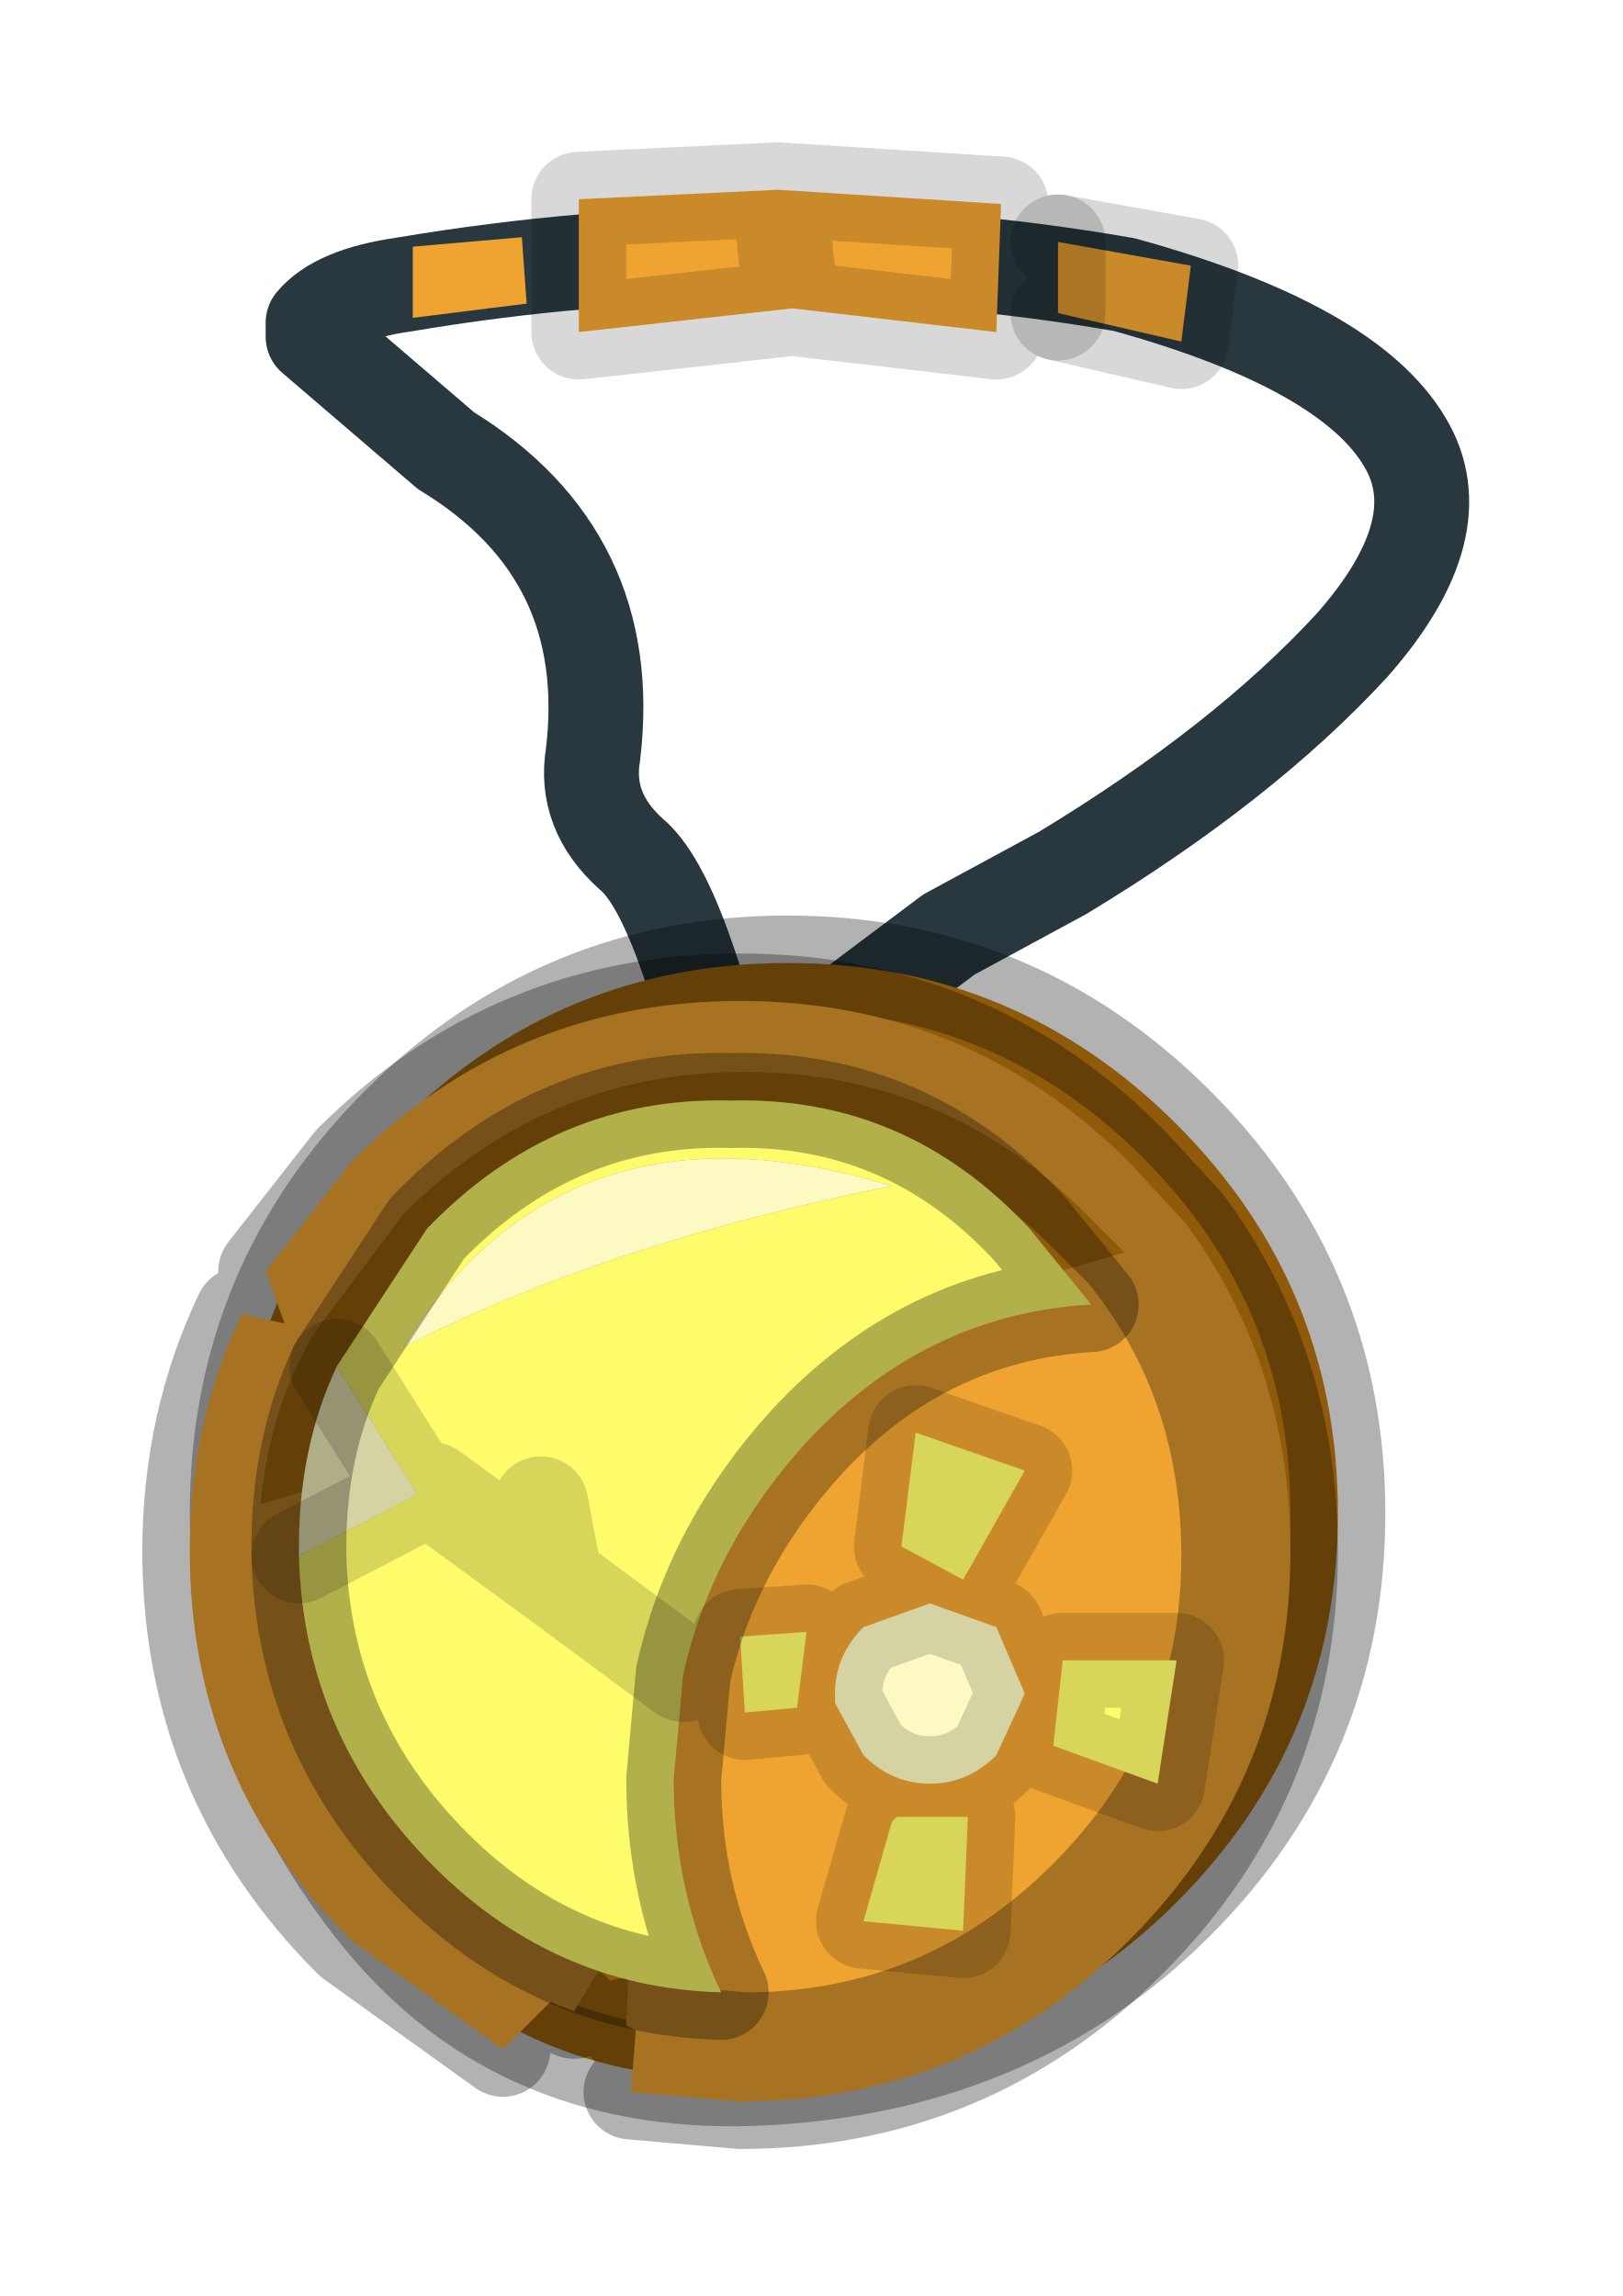
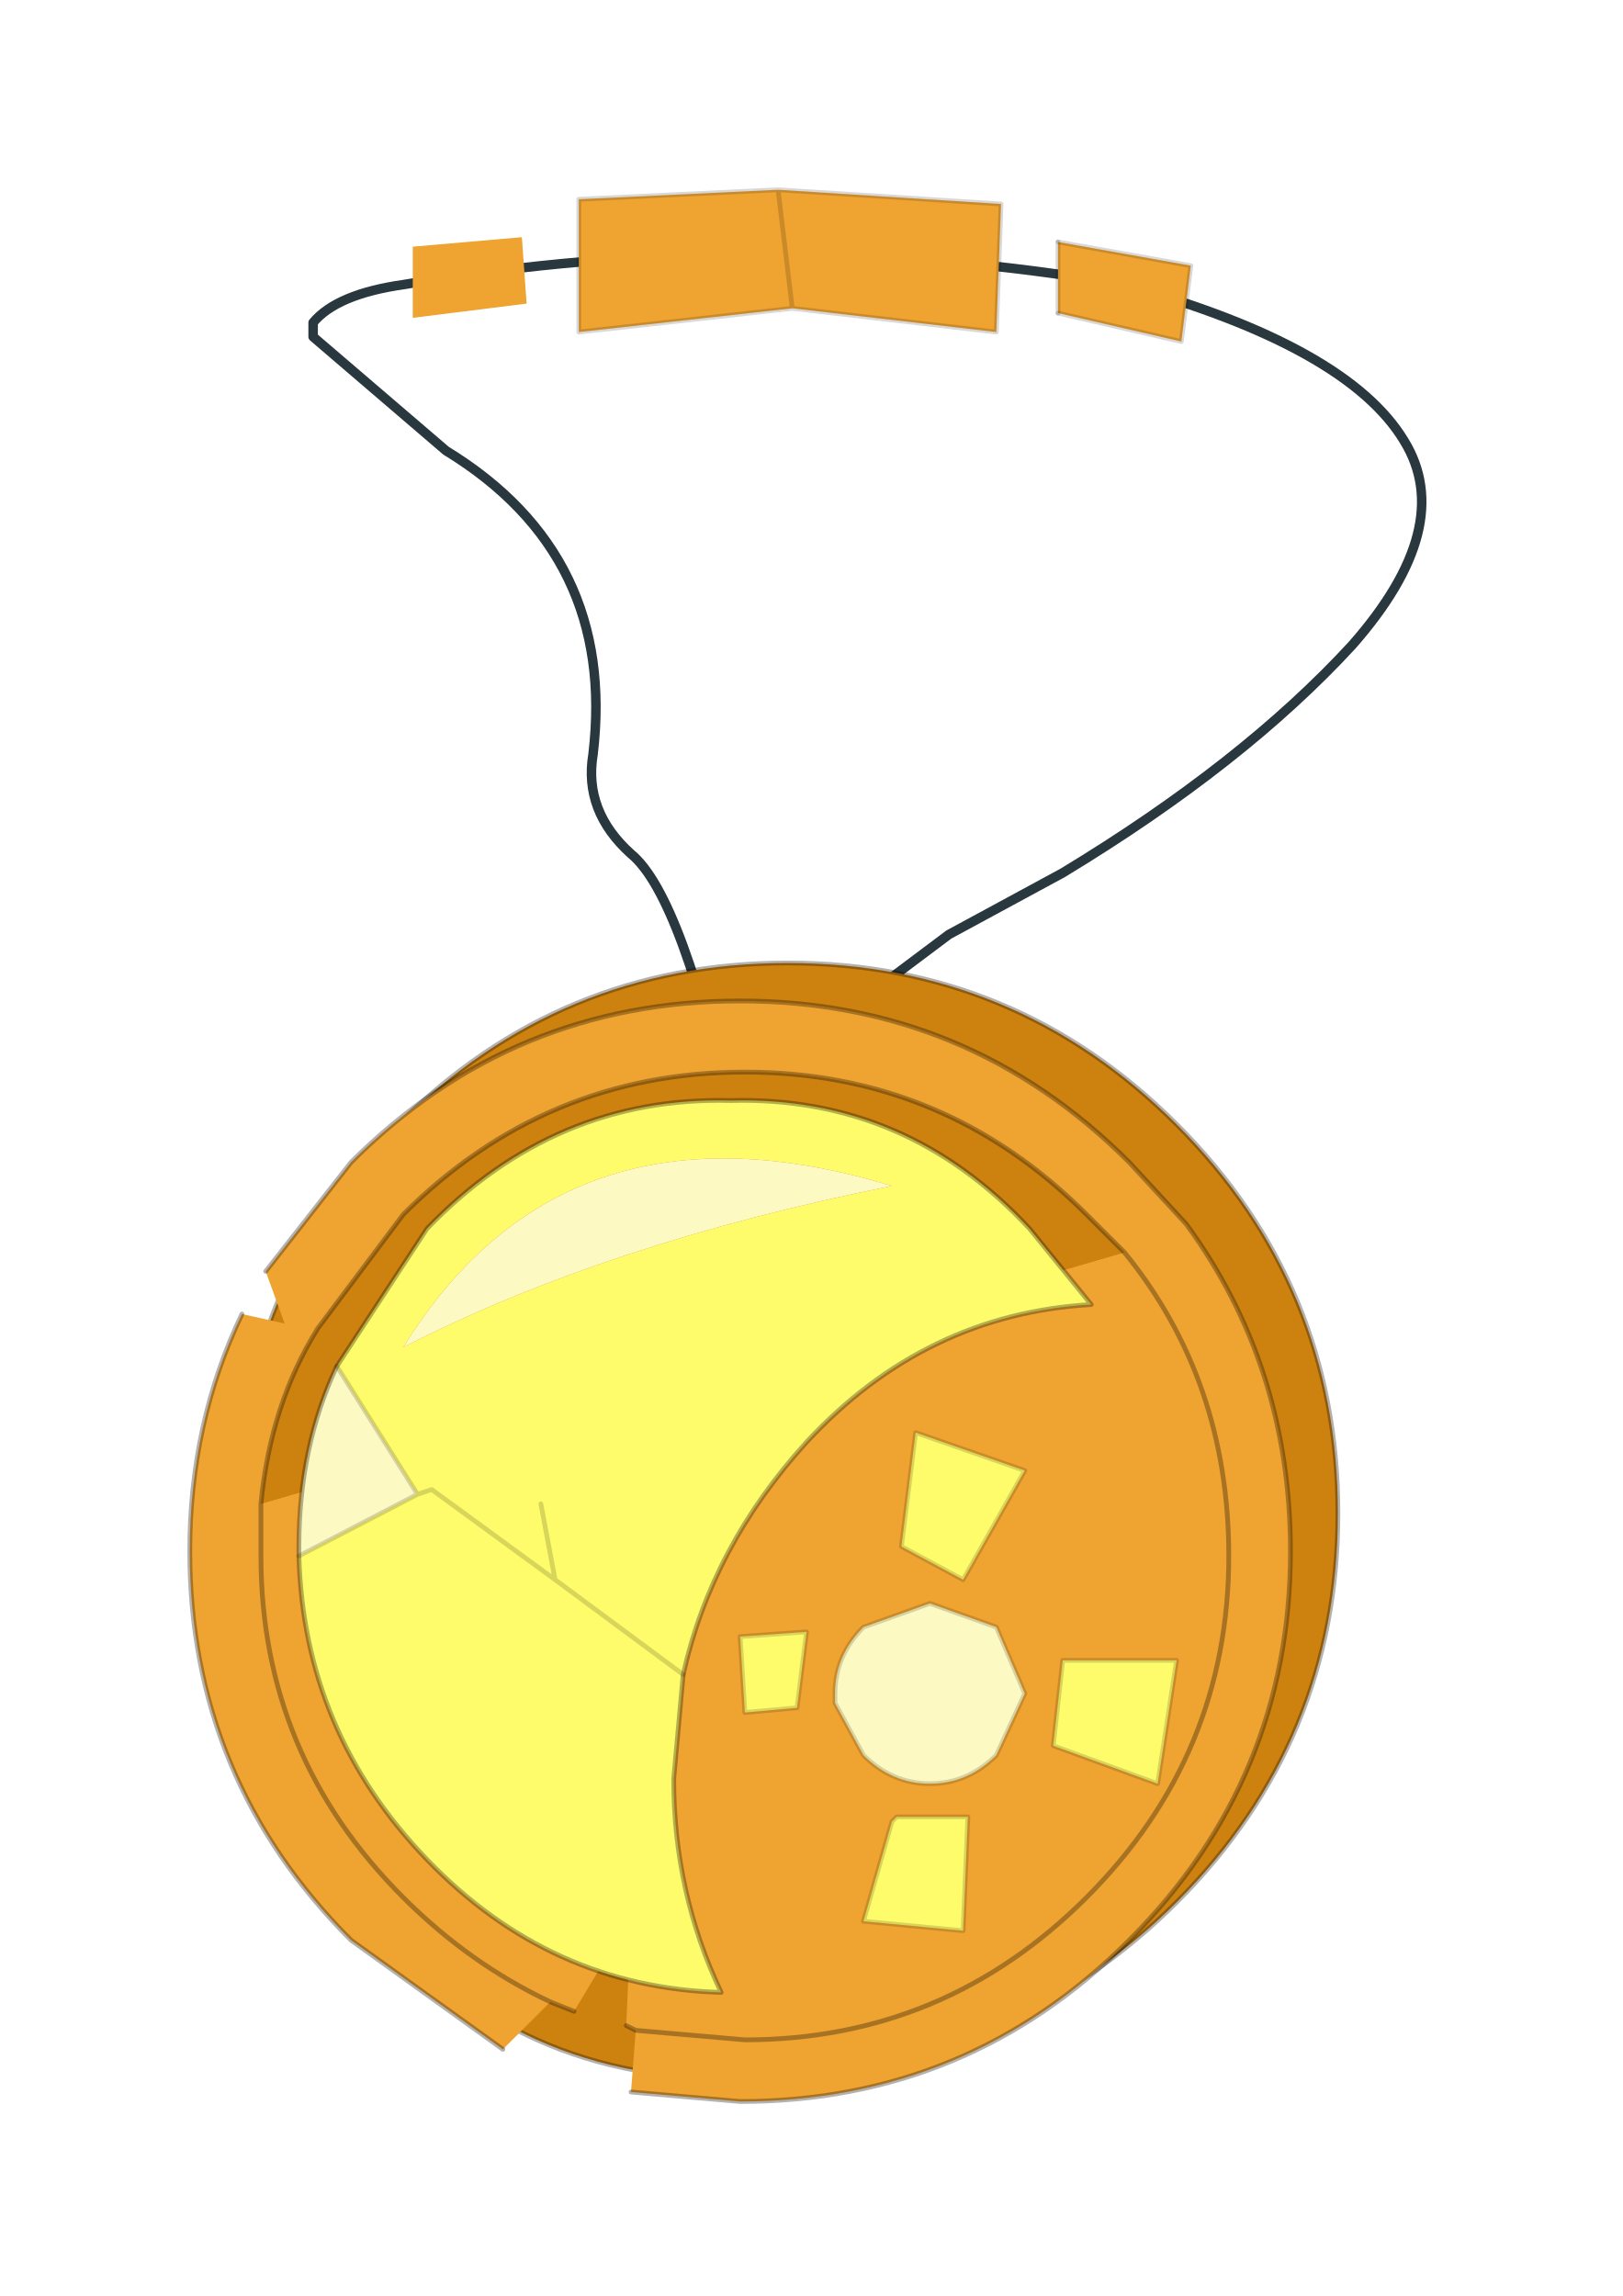
<svg xmlns="http://www.w3.org/2000/svg" xmlns:xlink="http://www.w3.org/1999/xlink" width="17.1" height="24.2" viewBox="258.6 186.5 17.1 24.2">
  <g transform="matrix(1, 0, 0, 1, 0, 0)">
    <use xlink:href="#object-0" width="0.9" height="0.45" transform="matrix(1, 0, 0, 1, 261.25, 201.45)" />
    <use xlink:href="#object-1" width="13.05" height="20.15" transform="matrix(1, 0, 0, 1, 260.6, 188.5)" />
  </g>
  <defs>
    <g transform="matrix(1, 0, 0, 1, -261.25, -201.45)" id="object-0">
-       <path fill="none" stroke="#66ff00" vector-effect="non-scaling-stroke" stroke-width="1" stroke-linecap="round" stroke-linejoin="round" d="M261.25 201.9L262.15 201.45" />
+       <path fill="none" stroke="#66ff00" vector-effect="non-scaling-stroke" stroke-width="0.05" stroke-linecap="round" stroke-linejoin="round" d="M261.25 201.9L262.15 201.45" />
    </g>
    <g transform="matrix(1, 0, 0, 1, 6.15, 16.75)" id="object-1">
-       <path fill="none" stroke="#28383e" vector-effect="non-scaling-stroke" stroke-width="1" stroke-linecap="round" stroke-linejoin="round" d="M-0.4 -6.75Q-0.95 -9.3 -1.5 -9.75Q-2 -10.2 -1.9 -10.8Q-1.65 -12.9 -3.45 -14L-4.85 -15.2L-4.85 -15.35Q-4.6 -15.65 -3.9 -15.75Q-0.05 -16.4 3.7 -15.75Q6.05 -15.1 6.65 -14.1Q7.2 -13.2 6.1 -11.95Q4.95 -10.7 3.05 -9.55L1.85 -8.9L0.45 -7.85" />
+       <path fill="none" stroke="#28383e" vector-effect="non-scaling-stroke" stroke-width="0.1" stroke-linecap="round" stroke-linejoin="round" d="M-0.4 -6.75Q-0.95 -9.3 -1.5 -9.75Q-2 -10.2 -1.9 -10.8Q-1.65 -12.9 -3.45 -14L-4.85 -15.2L-4.85 -15.35Q-4.6 -15.65 -3.9 -15.75Q-0.05 -16.4 3.7 -15.75Q6.05 -15.1 6.65 -14.1Q7.2 -13.2 6.1 -11.95Q4.95 -10.7 3.05 -9.55L1.85 -8.9L0.45 -7.85" />
      <path fill-rule="evenodd" fill="#cd8210" stroke="none" d="M5.95 -2.8Q5.95 -0.4 4.25 1.3Q2.55 3 -0.05 3.15Q-2.65 3.3 -4.15 1.45Q-5.65 -0.4 -5.65 -2.8Q-5.65 -5.2 -3.95 -6.9Q-2.25 -8.6 0.15 -8.6Q2.55 -8.6 4.25 -6.9Q5.95 -5.2 5.95 -2.8" />
-       <path fill="none" stroke="#000000" stroke-opacity="0.302" vector-effect="non-scaling-stroke" stroke-width="1" stroke-linecap="round" stroke-linejoin="round" d="M5.95 -2.8Q5.95 -0.4 4.25 1.3Q2.55 3 -0.05 3.15Q-2.65 3.3 -4.15 1.45Q-5.65 -0.4 -5.65 -2.8Q-5.65 -5.2 -3.95 -6.9Q-2.25 -8.6 0.15 -8.6Q2.55 -8.6 4.25 -6.9Q5.95 -5.2 5.95 -2.8" />
+       <path fill="none" stroke="#000000" stroke-opacity="0.302" vector-effect="non-scaling-stroke" stroke-width="0.05" stroke-linecap="round" stroke-linejoin="round" d="M5.95 -2.8Q5.95 -0.4 4.25 1.3Q2.55 3 -0.05 3.15Q-2.65 3.3 -4.15 1.45Q-5.65 -0.4 -5.65 -2.8Q-5.65 -5.2 -3.95 -6.9Q-2.25 -8.6 0.15 -8.6Q2.55 -8.6 4.25 -6.9Q5.95 -5.2 5.95 -2.8" />
      <path fill-rule="evenodd" fill="#efa330" stroke="none" d="M-5.35 -5.35L-4.45 -6.5Q-2.75 -8.2 -0.35 -8.2Q2.05 -8.2 3.75 -6.5L4.35 -5.85Q5.45 -4.35 5.45 -2.4Q5.45 0 3.75 1.7Q2.05 3.4 -0.35 3.4L-1.5 3.3L-1.45 2.65L-1.55 2.6L-1.5 1.45L-2.1 2.45L-2.35 2.35L-2.85 2.85L-4.45 1.7Q-6.15 0 -6.15 -2.4Q-6.15 -3.75 -5.6 -4.9L-5.15 -4.8L-5.35 -5.35M-1.45 2.65L-0.3 2.75Q1.8 2.75 3.3 1.25Q4.8 -0.25 4.8 -2.35Q4.8 -4.2 3.7 -5.55Q4.8 -4.2 4.8 -2.35Q4.8 -0.25 3.3 1.25Q1.8 2.75 -0.3 2.75L-1.45 2.65M3.7 -5.55L3.3 -5.95Q1.8 -7.45 -0.3 -7.45Q-2.4 -7.45 -3.9 -5.95L-4.8 -4.75Q-5.3 -3.95 -5.4 -2.9L3.7 -5.55M-2.35 2.35Q-3.2 1.95 -3.9 1.25Q-5.4 -0.25 -5.4 -2.35L-5.4 -2.9L-5.4 -2.35Q-5.4 -0.25 -3.9 1.25Q-3.2 1.95 -2.35 2.35" />
      <path fill-rule="evenodd" fill="#cd8210" stroke="none" d="M-5.4 -2.9Q-5.3 -3.95 -4.8 -4.75L-3.9 -5.95Q-2.4 -7.45 -0.3 -7.45Q1.8 -7.45 3.3 -5.95L3.7 -5.55L-5.4 -2.9" />
-       <path fill="none" stroke="#000000" stroke-opacity="0.302" vector-effect="non-scaling-stroke" stroke-width="1" stroke-linecap="round" stroke-linejoin="round" d="M-5.35 -5.35L-4.45 -6.5Q-2.75 -8.2 -0.35 -8.2Q2.05 -8.2 3.75 -6.5L4.35 -5.85Q5.45 -4.35 5.45 -2.4Q5.45 0 3.75 1.7Q2.05 3.4 -0.35 3.4L-1.5 3.3M-1.45 2.65L-1.55 2.6M-2.1 2.45L-2.35 2.35Q-3.2 1.95 -3.9 1.25Q-5.4 -0.25 -5.4 -2.35L-5.4 -2.9Q-5.3 -3.95 -4.8 -4.75L-3.9 -5.95Q-2.4 -7.45 -0.3 -7.45Q1.8 -7.45 3.3 -5.95L3.7 -5.55Q4.8 -4.2 4.8 -2.35Q4.8 -0.25 3.3 1.25Q1.8 2.75 -0.3 2.75L-1.45 2.65M-2.85 2.85L-4.45 1.7Q-6.15 0 -6.15 -2.4Q-6.15 -3.75 -5.6 -4.9" />
+       <path fill="none" stroke="#000000" stroke-opacity="0.302" vector-effect="non-scaling-stroke" stroke-width="0.05" stroke-linecap="round" stroke-linejoin="round" d="M-5.35 -5.35L-4.45 -6.5Q-2.75 -8.2 -0.35 -8.2Q2.05 -8.2 3.75 -6.5L4.35 -5.85Q5.45 -4.35 5.45 -2.4Q5.45 0 3.75 1.7Q2.05 3.4 -0.35 3.4L-1.5 3.3M-1.45 2.65L-1.55 2.6M-2.1 2.45L-2.35 2.35Q-3.2 1.95 -3.9 1.25Q-5.4 -0.25 -5.4 -2.35L-5.4 -2.9Q-5.3 -3.95 -4.8 -4.75L-3.9 -5.95Q-2.4 -7.45 -0.3 -7.45Q1.8 -7.45 3.3 -5.95L3.7 -5.55Q4.8 -4.2 4.8 -2.35Q4.8 -0.25 3.3 1.25Q1.8 2.75 -0.3 2.75L-1.45 2.65M-2.85 2.85L-4.45 1.7Q-6.15 0 -6.15 -2.4Q-6.15 -3.75 -5.6 -4.9" />
      <path fill-rule="evenodd" fill="#fffc6c" stroke="none" d="M-4.6 -4.35L-3.65 -5.8Q-2.3 -7.2 -0.45 -7.15Q1.4 -7.2 2.7 -5.8L3.35 -5Q1.6 -4.9 0.35 -3.55Q-0.65 -2.45 -0.95 -1.1L-1.05 0Q-1.05 1.2 -0.55 2.25Q-2.35 2.2 -3.65 0.85Q-4.95 -0.5 -5 -2.35L-3.75 -3L-4.6 -4.35M-2.45 -2.9L-2.3 -2.1L-3.6 -3.05L-3.75 -3L-3.6 -3.05L-2.3 -2.1L-2.45 -2.9M-2.3 -2.1L-0.95 -1.1L-2.3 -2.1M-0.3 -0.7L-0.35 -1.5L0.35 -1.55L0.25 -0.75L-0.3 -0.7M2 -2.1L1.35 -2.45L1.5 -3.65L2.65 -3.25L2 -2.1M2.95 -0.35L3.05 -1.25L4.25 -1.25L4.05 0.05L2.95 -0.35M1.25 -6.25Q-2.2 -7.3 -3.9 -4.55Q-1.75 -5.65 1.25 -6.25M2.05 0.4L2 1.6L0.95 1.5L1.25 0.45L1.3 0.4L2.05 0.4" />
      <path fill-rule="evenodd" fill="#fcf9c2" stroke="none" d="M-5 -2.35L-5 -2.45Q-5 -3.5 -4.6 -4.35L-3.75 -3L-5 -2.35M2.35 -1.6L2.65 -0.9L2.35 -0.25Q2.05 0.05 1.65 0.05Q1.25 0.05 0.95 -0.25L0.65 -0.8L0.65 -0.9Q0.65 -1.3 0.95 -1.6L1.65 -1.85L2.35 -1.6M1.25 -6.25Q-1.75 -5.65 -3.9 -4.55Q-2.2 -7.3 1.25 -6.25" />
-       <path fill="none" stroke="#000000" stroke-opacity="0.302" vector-effect="non-scaling-stroke" stroke-width="1" stroke-linecap="round" stroke-linejoin="round" d="M-4.6 -4.35L-3.65 -5.8Q-2.3 -7.2 -0.45 -7.15Q1.4 -7.2 2.7 -5.8L3.35 -5Q1.6 -4.9 0.35 -3.55Q-0.65 -2.45 -0.95 -1.1L-1.05 0Q-1.05 1.2 -0.55 2.25Q-2.35 2.2 -3.65 0.85Q-4.95 -0.5 -5 -2.35L-5 -2.45Q-5 -3.5 -4.6 -4.35" />
-       <path fill="none" stroke="#000000" stroke-opacity="0.153" vector-effect="non-scaling-stroke" stroke-width="1" stroke-linecap="round" stroke-linejoin="round" d="M-4.6 -4.35L-3.75 -3L-3.6 -3.05L-2.3 -2.1L-2.45 -2.9M-3.75 -3L-5 -2.35M-0.95 -1.1L-2.3 -2.1M-0.3 -0.7L0.25 -0.75L0.35 -1.55L-0.35 -1.5L-0.3 -0.7M2 -2.1L2.65 -3.25L1.5 -3.65L1.35 -2.45L2 -2.1M2.35 -1.6L2.65 -0.9L2.35 -0.25Q2.05 0.05 1.65 0.05Q1.25 0.05 0.95 -0.25L0.65 -0.8L0.65 -0.9Q0.65 -1.3 0.95 -1.6L1.65 -1.85L2.35 -1.6M2.95 -0.35L4.05 0.05L4.25 -1.25L3.05 -1.25L2.95 -0.35M2.05 0.4L2 1.6L0.95 1.5L1.25 0.45L1.3 0.4L2.05 0.4" />
+       <path fill="none" stroke="#000000" stroke-opacity="0.302" vector-effect="non-scaling-stroke" stroke-width="0.05" stroke-linecap="round" stroke-linejoin="round" d="M-4.6 -4.35L-3.65 -5.8Q-2.3 -7.2 -0.45 -7.15Q1.4 -7.2 2.7 -5.8L3.35 -5Q1.6 -4.9 0.35 -3.55Q-0.65 -2.45 -0.95 -1.1L-1.05 0Q-1.05 1.2 -0.55 2.25Q-2.35 2.2 -3.65 0.85Q-4.95 -0.5 -5 -2.35L-5 -2.45Q-5 -3.5 -4.6 -4.35" />
+       <path fill="none" stroke="#000000" stroke-opacity="0.153" vector-effect="non-scaling-stroke" stroke-width="0.05" stroke-linecap="round" stroke-linejoin="round" d="M-4.6 -4.35L-3.75 -3L-3.6 -3.05L-2.3 -2.1L-2.45 -2.9M-3.75 -3L-5 -2.35M-0.95 -1.1L-2.3 -2.1M-0.3 -0.7L0.25 -0.75L0.35 -1.55L-0.35 -1.5L-0.3 -0.7M2 -2.1L2.65 -3.25L1.5 -3.65L1.35 -2.45L2 -2.1M2.35 -1.6L2.65 -0.9L2.35 -0.25Q2.05 0.05 1.65 0.05Q1.25 0.05 0.95 -0.25L0.65 -0.8L0.65 -0.9Q0.65 -1.3 0.95 -1.6L1.65 -1.85L2.35 -1.6M2.95 -0.35L4.05 0.05L4.25 -1.25L3.05 -1.25L2.95 -0.35M2.05 0.4L2 1.6L0.95 1.5L1.25 0.45L1.3 0.4L2.05 0.4" />
      <path fill-rule="evenodd" fill="#efa330" stroke="none" d="M3 -16.2L4.4 -15.95L4.3 -15.15L3 -15.45L3 -16.2M0.2 -15.5L-2.05 -15.25L-2.05 -16.65L0.05 -16.75L2.4 -16.6L2.35 -15.25L0.2 -15.5L0.05 -16.75L0.2 -15.5M-3.8 -16.15L-2.65 -16.25L-2.6 -15.55L-3.8 -15.4L-3.8 -16.15" />
-       <path fill="none" stroke="#000000" stroke-opacity="0.153" vector-effect="non-scaling-stroke" stroke-width="1" stroke-linecap="round" stroke-linejoin="round" d="M3 -16.2L4.4 -15.95L4.3 -15.15L3 -15.45" />
-       <path fill="none" stroke="#000000" stroke-opacity="0.153" vector-effect="non-scaling-stroke" stroke-width="1" stroke-linecap="round" stroke-linejoin="round" d="M3 -15.45L3 -16.2M0.2 -15.5L-2.05 -15.25L-2.05 -16.65L0.05 -16.75L2.4 -16.6L2.35 -15.25L0.2 -15.5L0.05 -16.75" />
+       <path fill="none" stroke="#000000" stroke-opacity="0.153" vector-effect="non-scaling-stroke" stroke-width="0.05" stroke-linecap="round" stroke-linejoin="round" d="M3 -16.2L4.4 -15.95L4.3 -15.15L3 -15.45" />
+       <path fill="none" stroke="#000000" stroke-opacity="0.153" vector-effect="non-scaling-stroke" stroke-width="0.05" stroke-linecap="round" stroke-linejoin="round" d="M3 -15.45L3 -16.2M0.2 -15.5L-2.05 -15.25L-2.05 -16.65L0.05 -16.75L2.4 -16.6L2.35 -15.25L0.2 -15.5L0.05 -16.75" />
    </g>
  </defs>
</svg>
